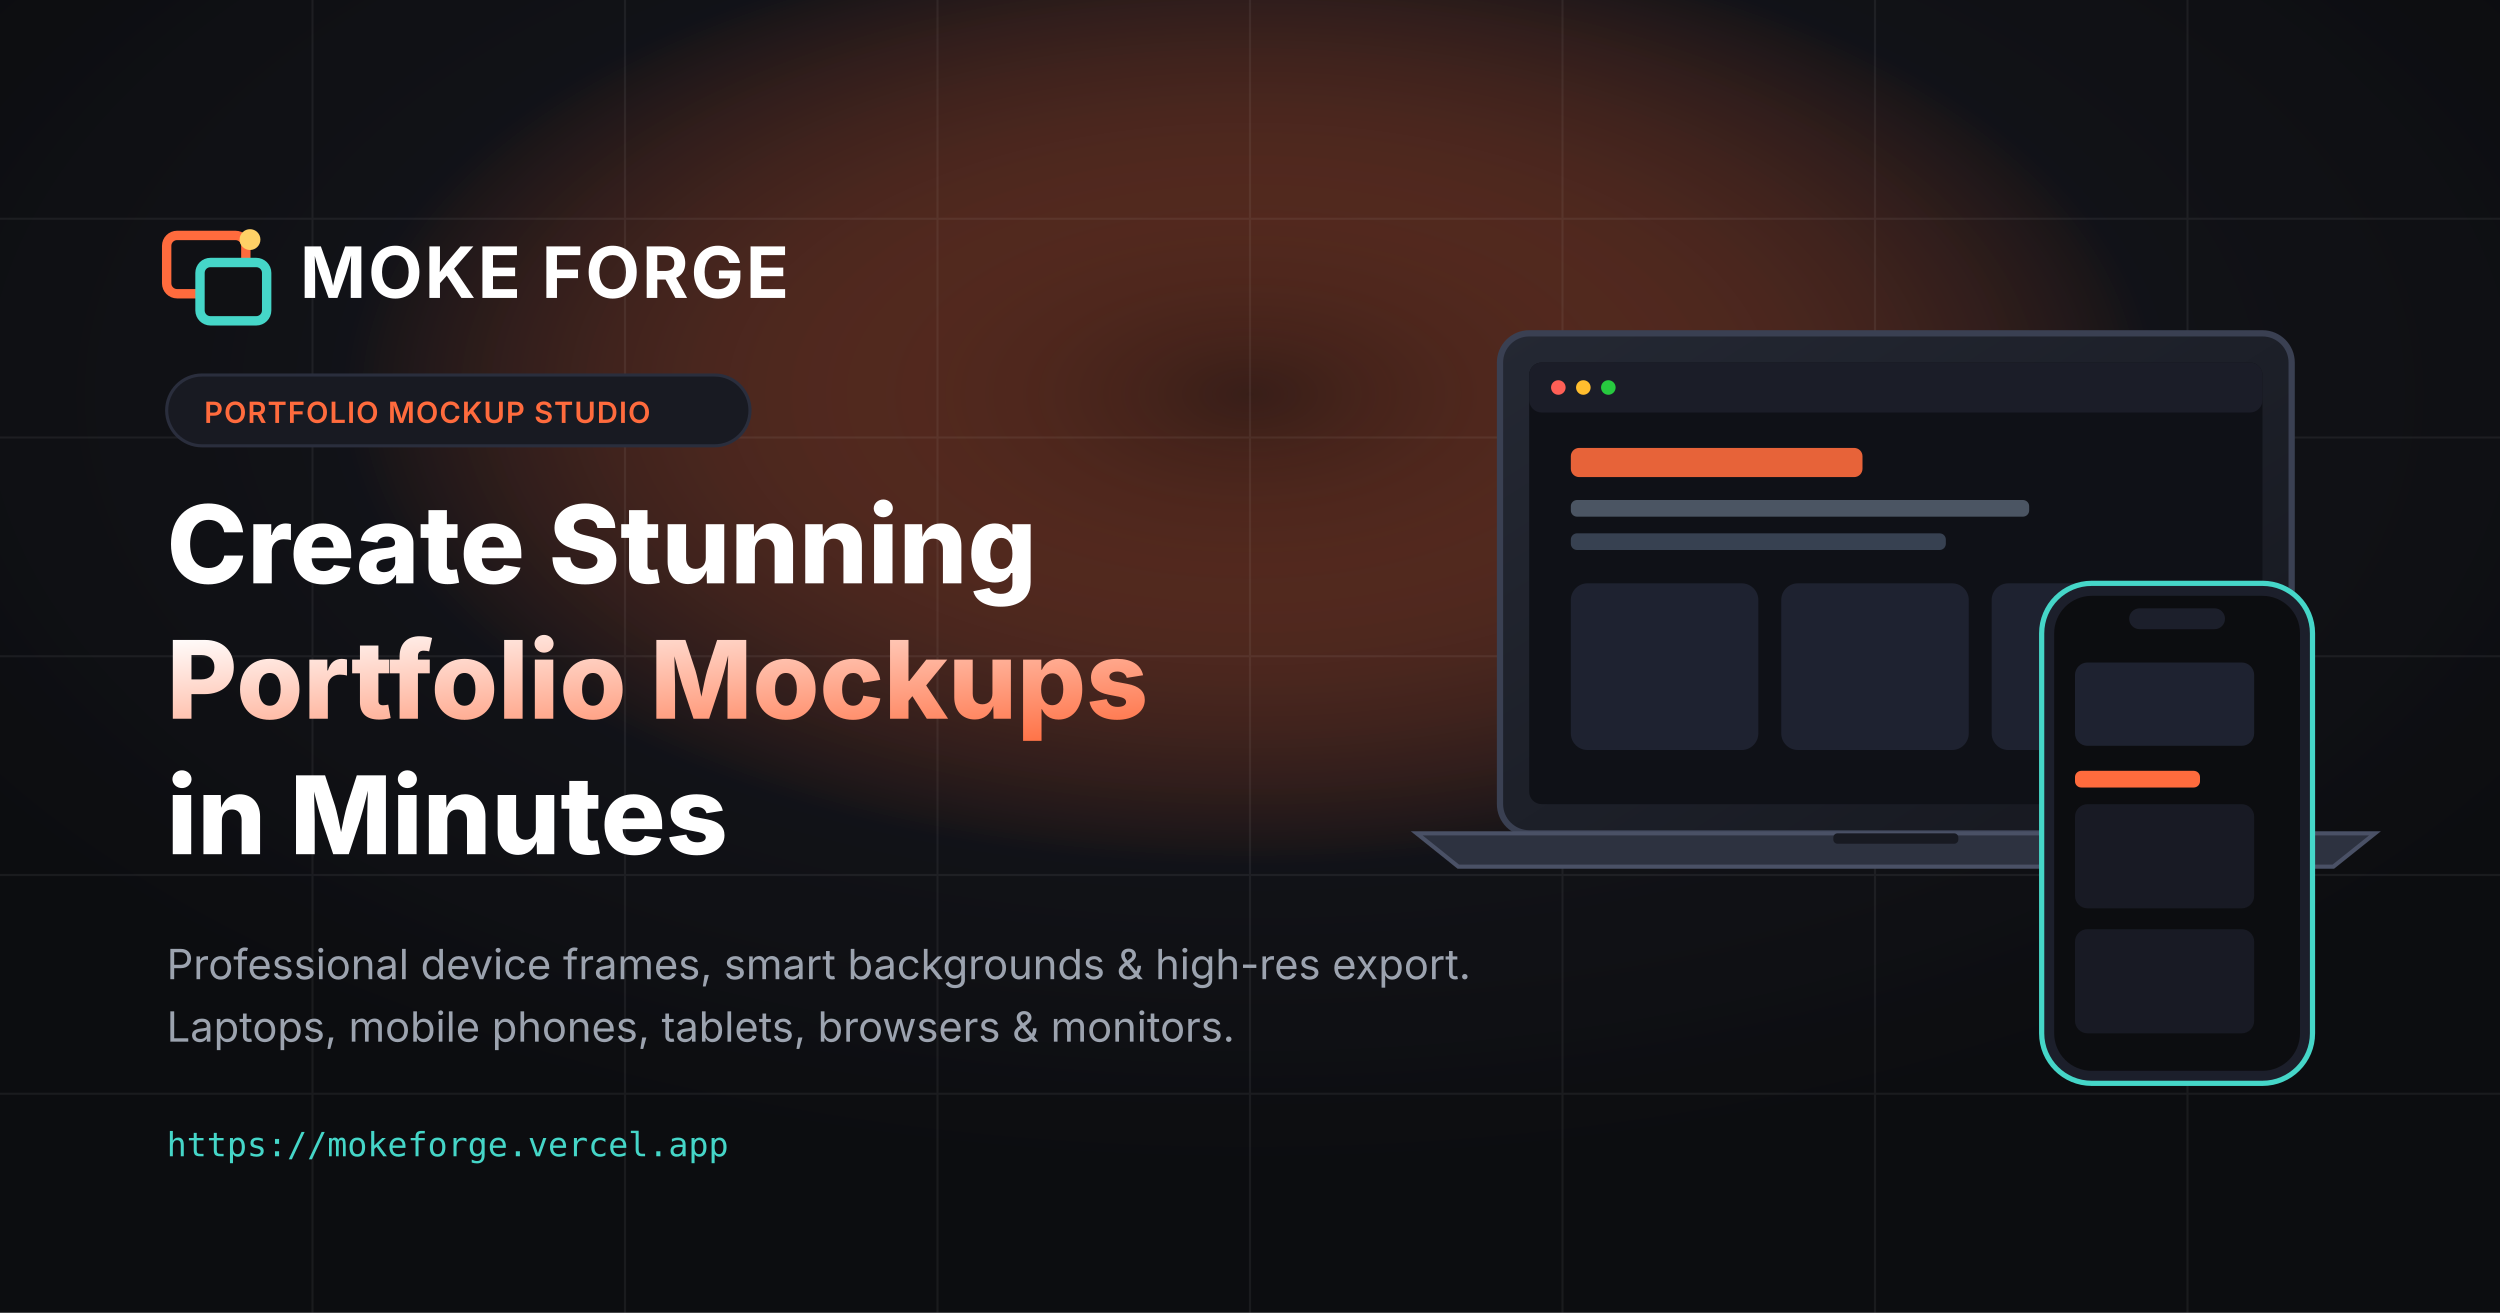
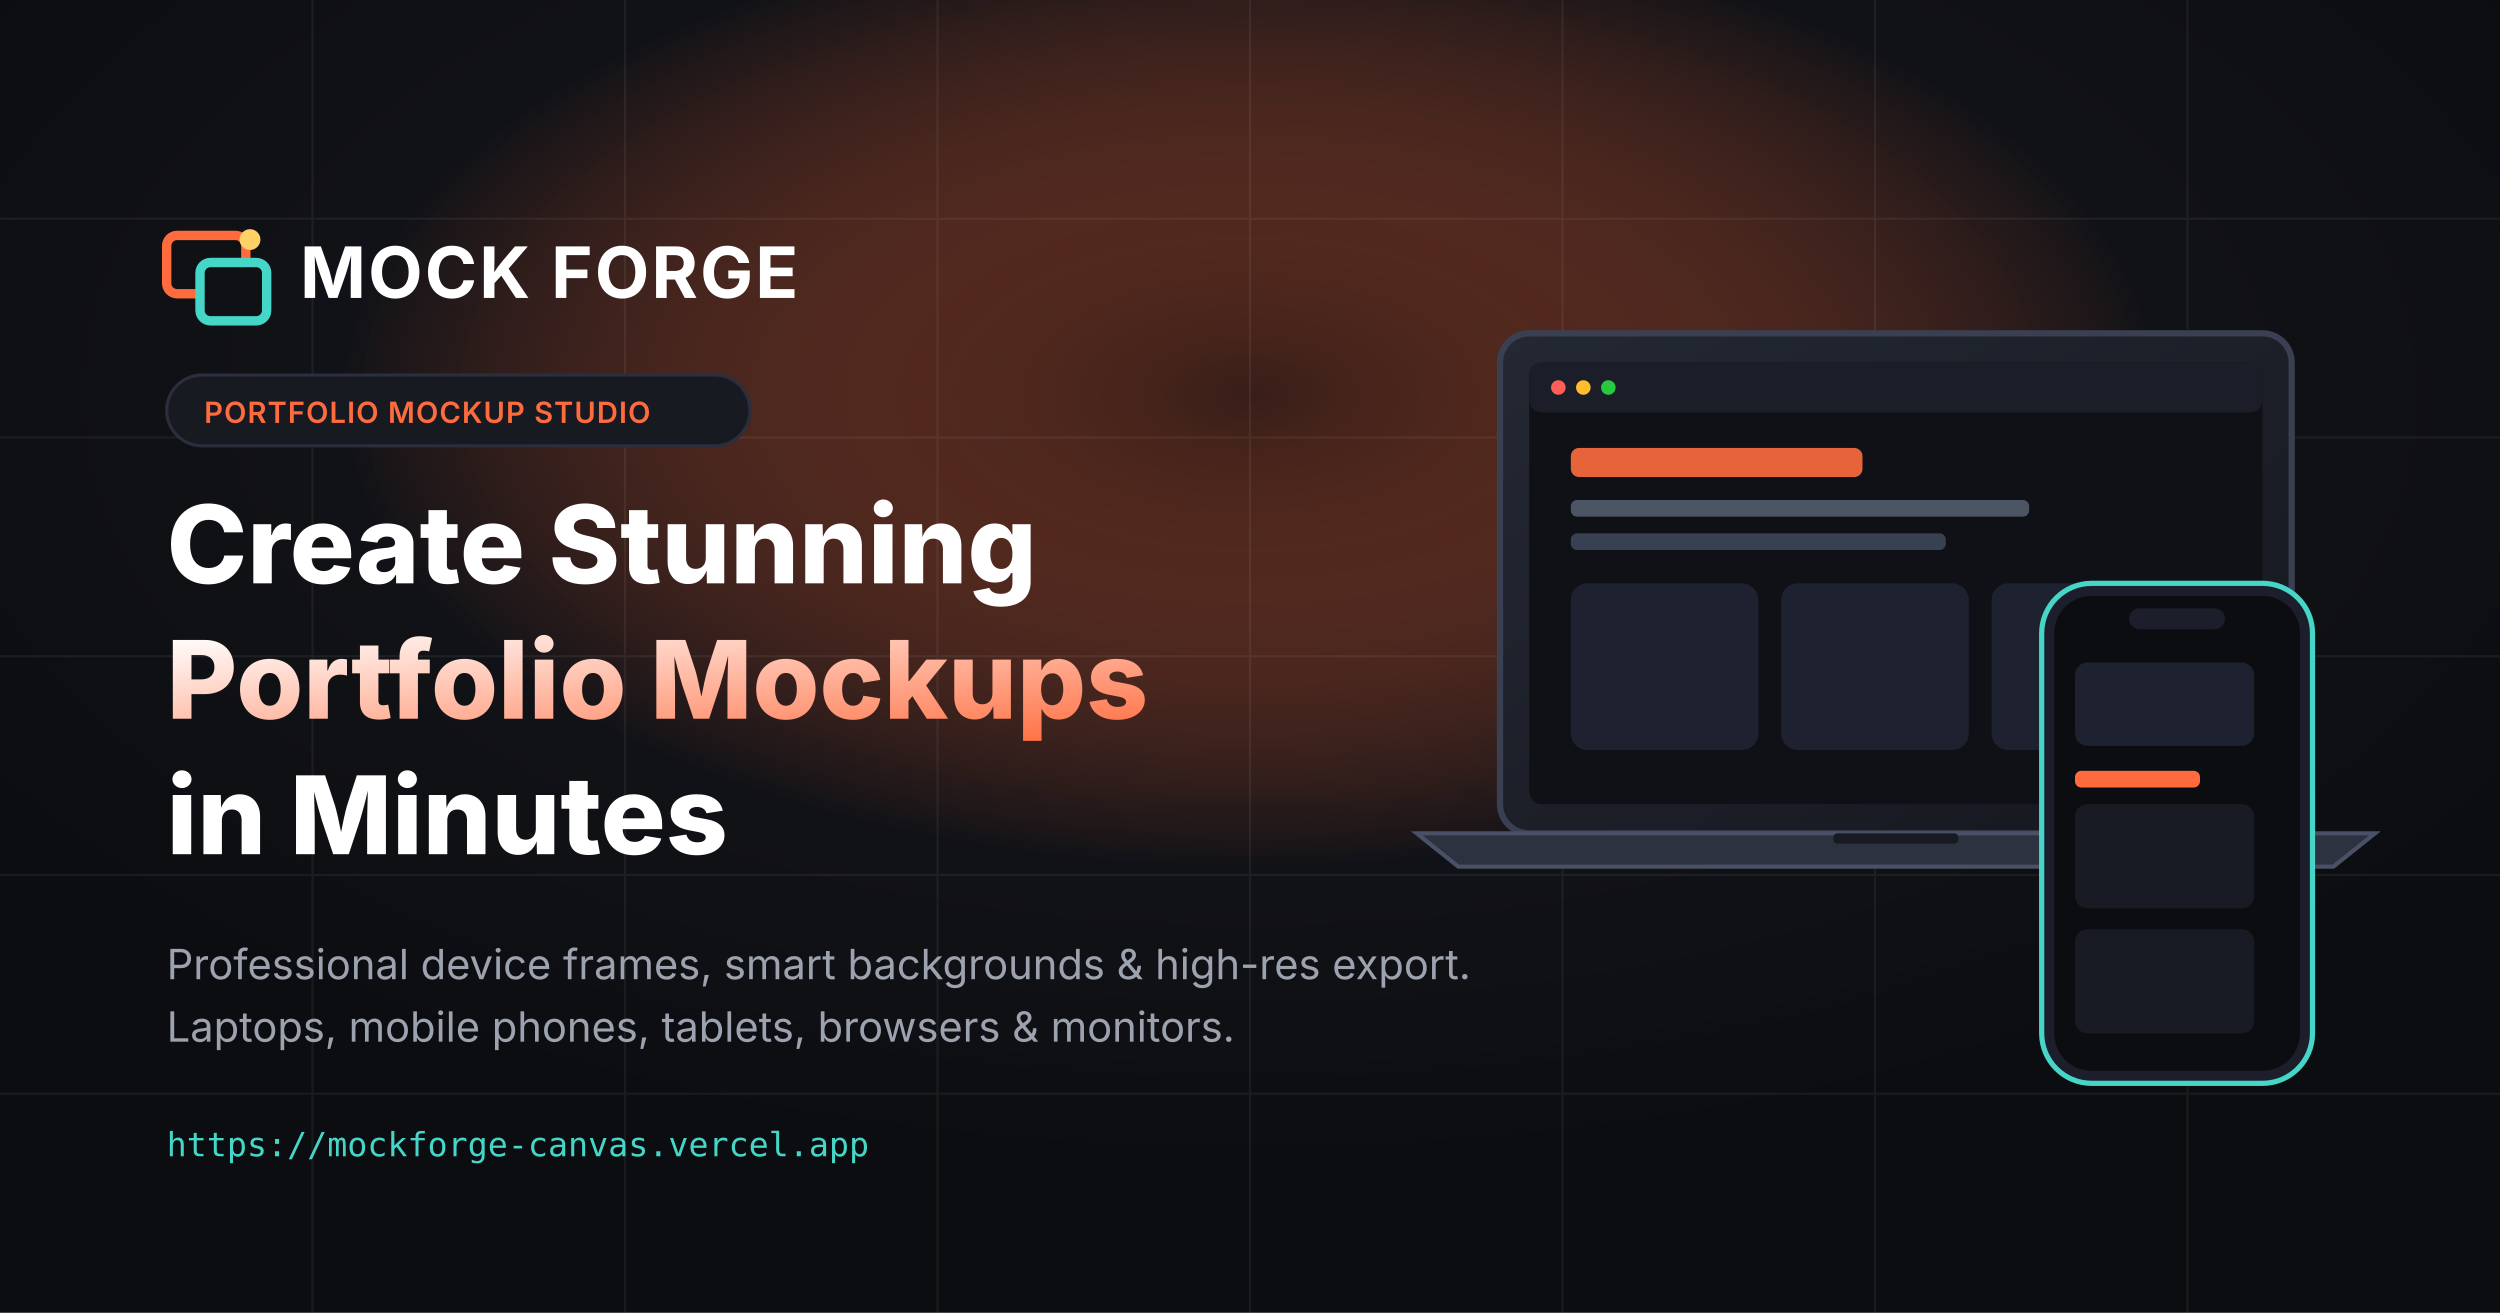
<svg xmlns="http://www.w3.org/2000/svg" width="1200" height="630" viewBox="0 0 1200 630" fill="none">
  <defs>
    <radialGradient id="glow" cx="50%" cy="30%" r="60%">
      <stop offset="0%" stop-color="#ff6b3d" stop-opacity="0.18" />
      <stop offset="60%" stop-color="#121318" stop-opacity="0.9" />
      <stop offset="100%" stop-color="#0c0d10" stop-opacity="1" />
    </radialGradient>
    <linearGradient id="gradText" x1="0%" y1="0%" x2="100%" y2="100%">
      <stop offset="0%" stop-color="#ffffff" />
      <stop offset="100%" stop-color="#ff6b3d" />
    </linearGradient>
    <linearGradient id="frameGrad" x1="0%" y1="0%" x2="100%" y2="100%">
      <stop offset="0%" stop-color="#242833" />
      <stop offset="100%" stop-color="#15171e" />
    </linearGradient>
  </defs>
  <rect width="1200" height="630" fill="#0c0d10" />
  <rect width="1200" height="630" fill="url(#glow)" />
  <g opacity="0.06" stroke="#ffffff" stroke-width="1">
    <path d="M0 105 H1200 M0 210 H1200 M0 315 H1200 M0 420 H1200 M0 525 H1200" />
    <path d="M150 0 V630 M300 0 V630 M450 0 V630 M600 0 V630 M750 0 V630 M900 0 V630 M1050 0 V630" />
  </g>
  <g transform="translate(80, 110)">
    <g transform="translate(0, 0)">
      <rect x="0" y="3" width="38" height="28" rx="5" stroke="#ff6b3d" stroke-width="4.5" />
      <rect x="16" y="16" width="32" height="28" rx="5" fill="#101114" stroke="#45d6c8" stroke-width="4.5" />
      <circle cx="40" cy="5" r="5" fill="#ffd166" />
    </g>
-     <text x="64" y="33" fill="#ffffff" font-family="Space Grotesk, -apple-system, sans-serif" font-size="34" font-weight="700" letter-spacing="1">MOKE FORGE</text>
+     <text x="64" y="33" fill="#ffffff" font-family="Space Grotesk, -apple-system, sans-serif" font-size="34" font-weight="700" letter-spacing="1">MOCK FORGE</text>
    <rect x="0" y="70" width="280" height="34" rx="17" fill="#181a22" stroke="#2a2e3d" stroke-width="1.5" />
    <text x="18" y="93" fill="#ff6b3d" font-family="-apple-system, sans-serif" font-size="14" font-weight="600" letter-spacing="0.5">PORTFOLIO MOCKUP STUDIO</text>
    <text x="0" y="170" fill="#ffffff" font-family="Space Grotesk, -apple-system, sans-serif" font-size="52" font-weight="800" line-height="1.2">Create Stunning</text>
    <text x="0" y="235" fill="url(#gradText)" font-family="Space Grotesk, -apple-system, sans-serif" font-size="52" font-weight="800">Portfolio Mockups</text>
    <text x="0" y="300" fill="#ffffff" font-family="Space Grotesk, -apple-system, sans-serif" font-size="52" font-weight="800">in Minutes</text>
    <text x="0" y="360" fill="#9ca3af" font-family="-apple-system, sans-serif" font-size="20" font-weight="400">Professional device frames, smart backgrounds &amp; high-res export.</text>
    <text x="0" y="390" fill="#9ca3af" font-family="-apple-system, sans-serif" font-size="20" font-weight="400">Laptops, mobile phones, tablets, browsers &amp; monitors.</text>
-     <text x="0" y="445" fill="#45d6c8" font-family="JetBrains Mono, monospace" font-size="16" font-weight="500">https://mokeforge.vercel.app</text>
+     <text x="0" y="445" fill="#45d6c8" font-family="JetBrains Mono, monospace" font-size="16" font-weight="500">https://mockforge-canvas.vercel.app</text>
  </g>
  <g transform="translate(680, 120)">
    <g transform="translate(40, 40)">
      <rect x="0" y="0" width="380" height="240" rx="14" fill="url(#frameGrad)" stroke="#3a4052" stroke-width="3" />
      <rect x="14" y="14" width="352" height="212" rx="6" fill="#0f1117" />
      <rect x="14" y="14" width="352" height="24" rx="6" fill="#1b1d28" />
      <circle cx="28" cy="26" r="3.5" fill="#ff5f56" />
      <circle cx="40" cy="26" r="3.5" fill="#ffbd2e" />
      <circle cx="52" cy="26" r="3.5" fill="#27c93f" />
      <rect x="34" y="55" width="140" height="14" rx="4" fill="#ff6b3d" opacity="0.9" />
      <rect x="34" y="80" width="220" height="8" rx="3" fill="#4b5563" />
      <rect x="34" y="96" width="180" height="8" rx="3" fill="#374151" />
      <rect x="34" y="120" width="90" height="80" rx="8" fill="#1e2230" />
      <rect x="135" y="120" width="90" height="80" rx="8" fill="#1e2230" />
      <rect x="236" y="120" width="90" height="80" rx="8" fill="#1e2230" />
      <path d="M-40 240 H420 L400 256 H-20 Z" fill="#2d3240" stroke="#4a5166" stroke-width="2" />
      <rect x="160" y="240" width="60" height="5" rx="2" fill="#181a22" />
    </g>
    <g transform="translate(300, 160)">
      <rect x="0" y="0" width="130" height="240" rx="24" fill="#000000" opacity="0.4" />
      <rect x="0" y="0" width="130" height="240" rx="24" fill="#1c1f2b" stroke="#45d6c8" stroke-width="2.5" />
      <rect x="6" y="6" width="118" height="228" rx="18" fill="#0c0d10" />
      <rect x="42" y="12" width="46" height="10" rx="5" fill="#1c1f2b" />
      <rect x="16" y="38" width="86" height="40" rx="6" fill="#1e2230" />
      <rect x="16" y="90" width="60" height="8" rx="3" fill="#ff6b3d" />
      <rect x="16" y="106" width="86" height="50" rx="6" fill="#181a24" />
      <rect x="16" y="166" width="86" height="50" rx="6" fill="#181a24" />
    </g>
  </g>
</svg>
